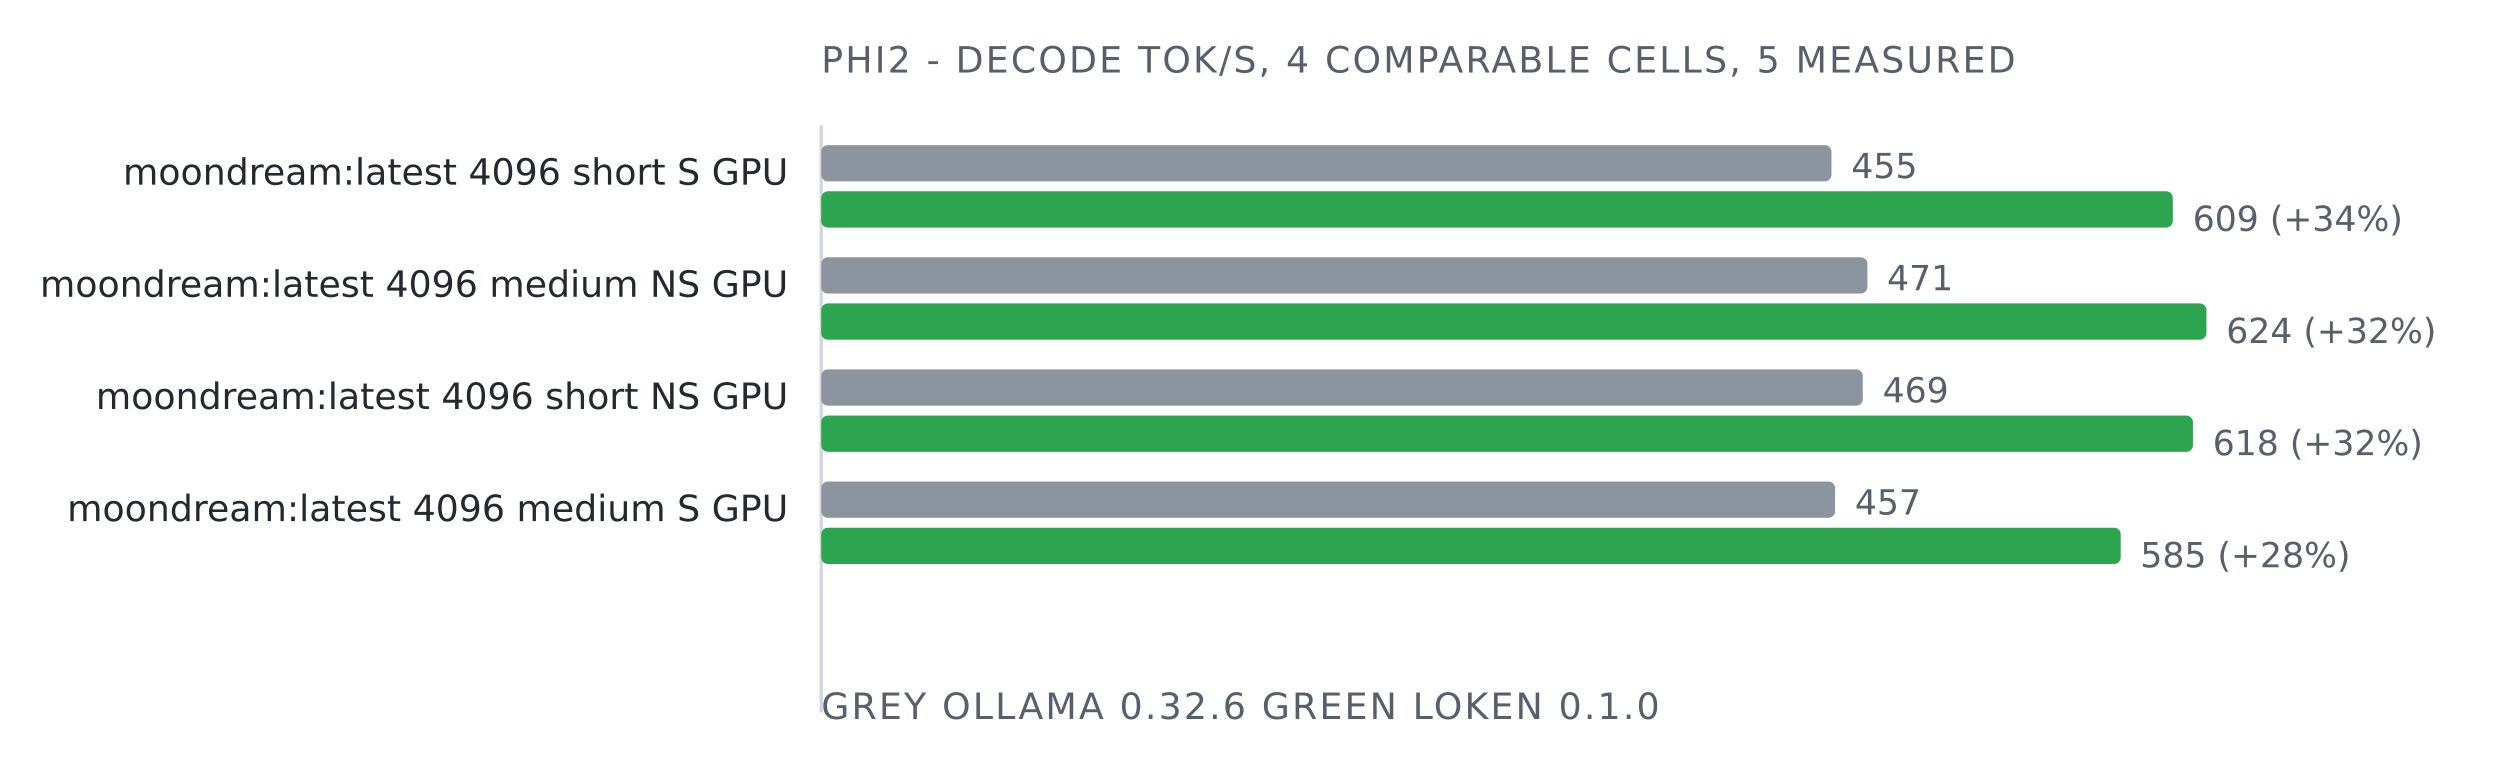
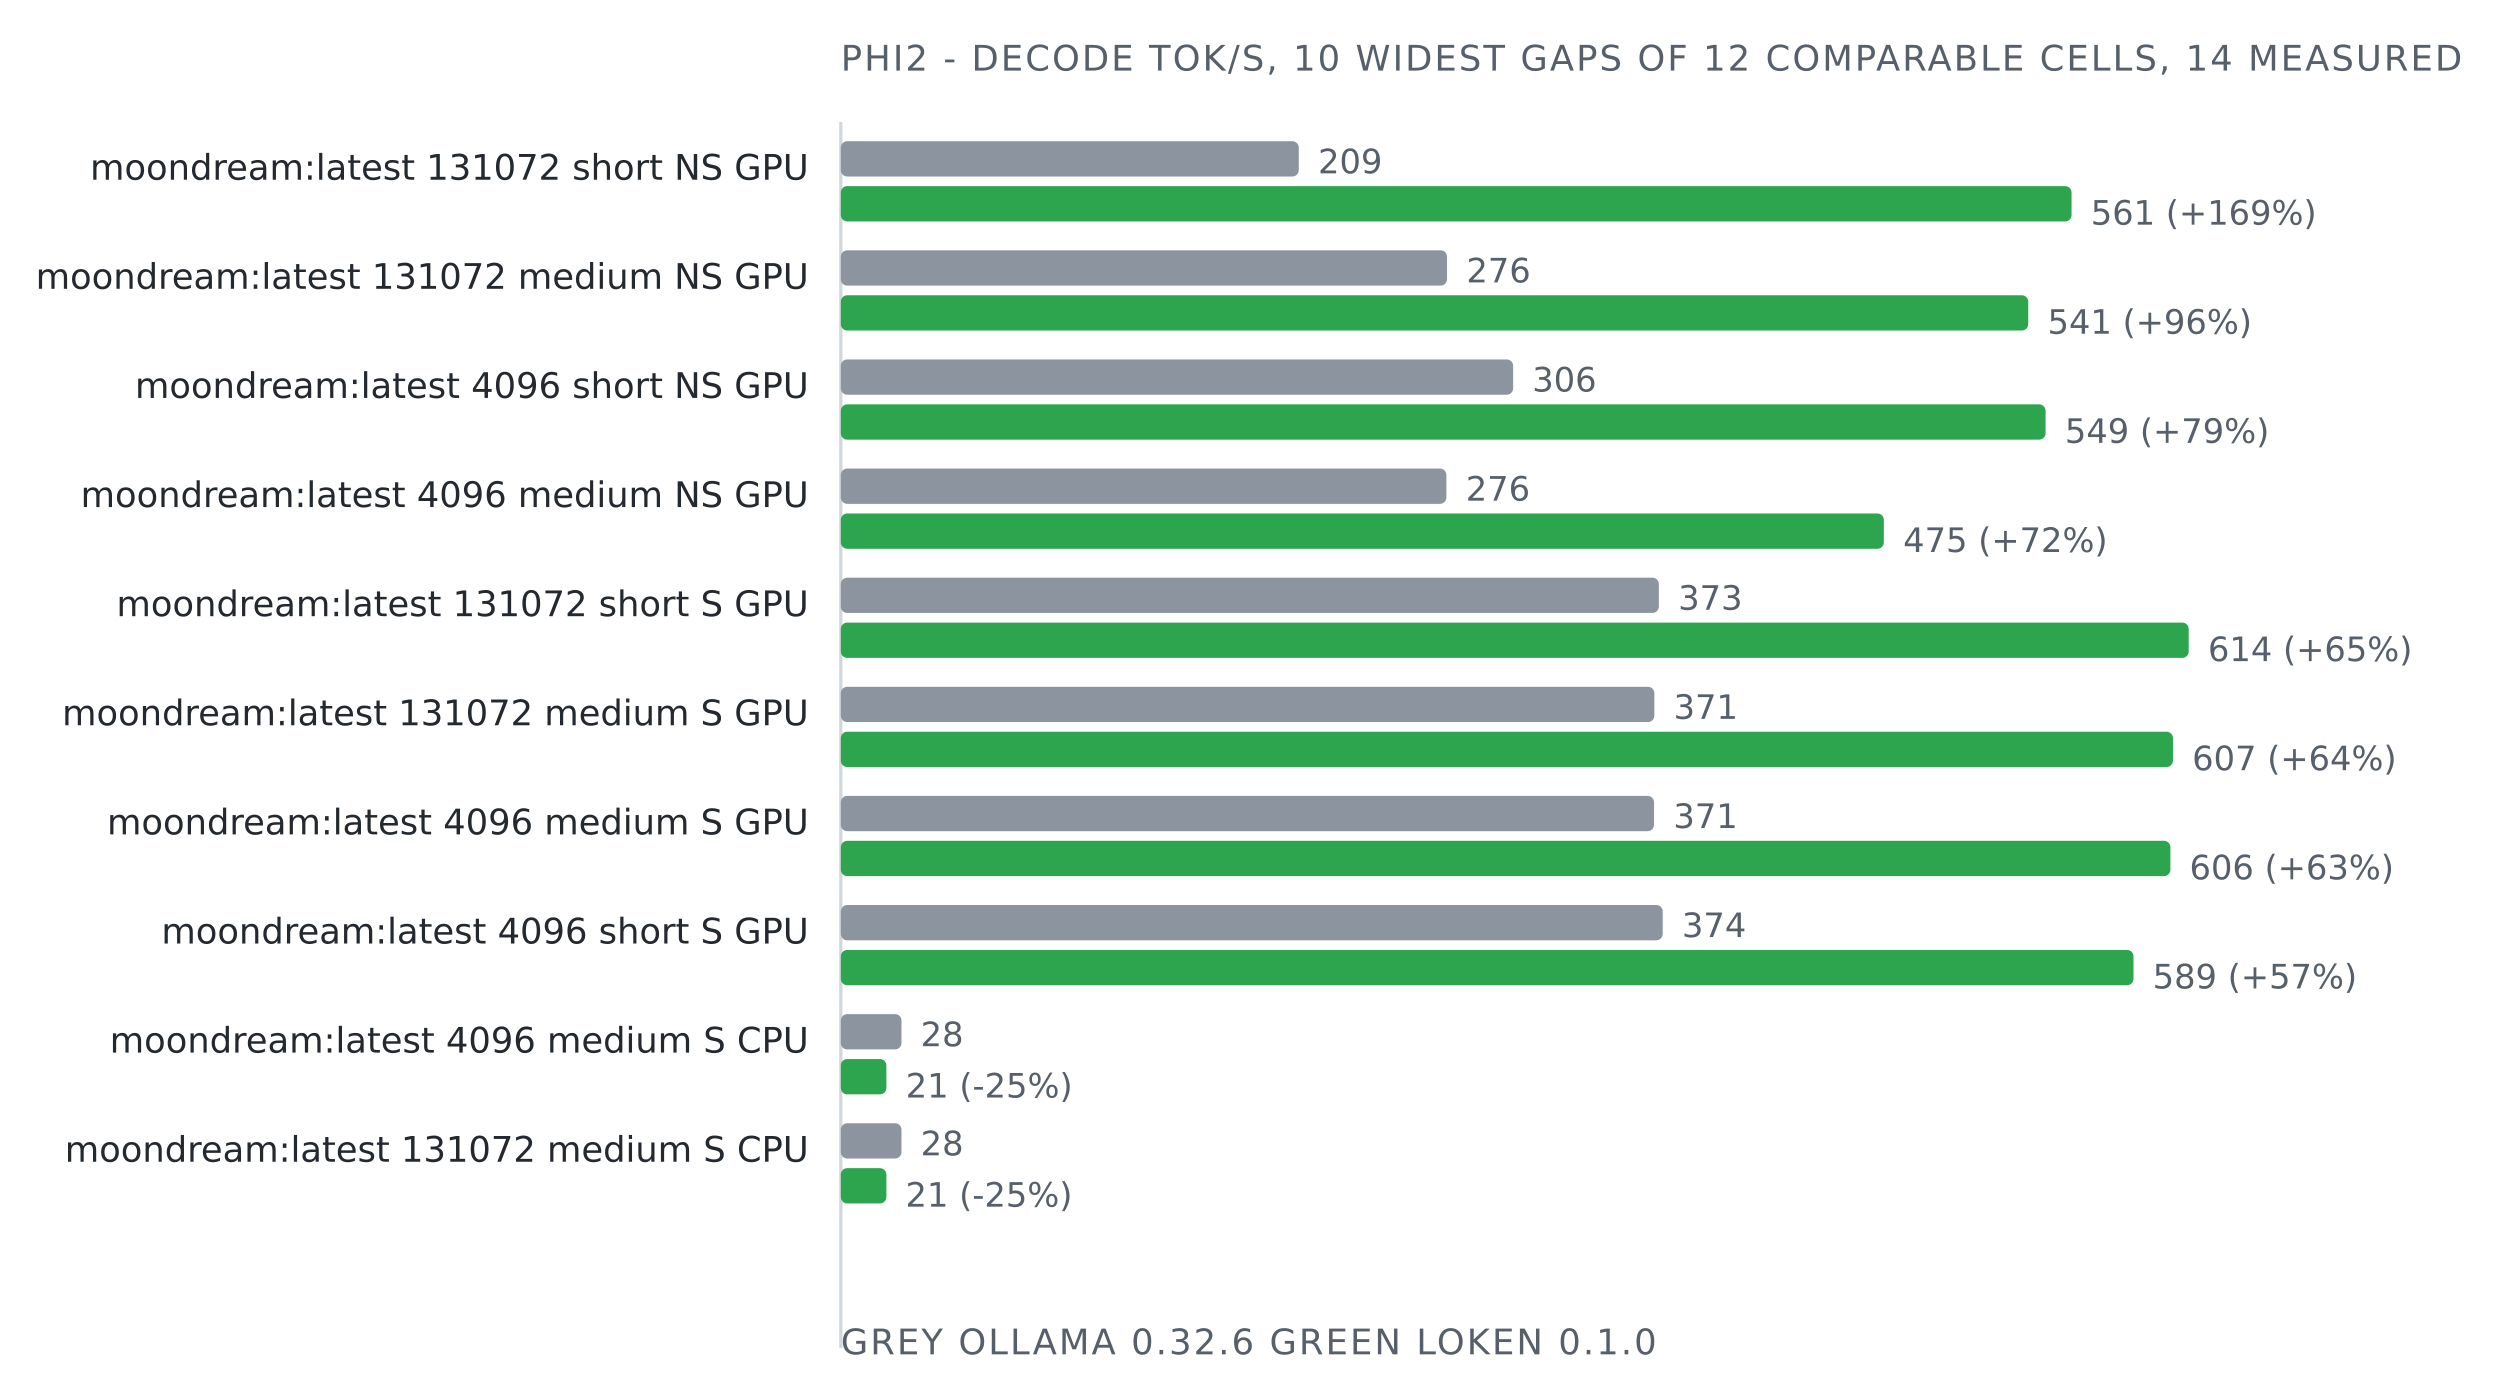
- <svg xmlns="http://www.w3.org/2000/svg" width="758" height="232" viewBox="0 0 758 232" font-family="DejaVu Sans, Liberation Sans, Helvetica, Arial, sans-serif">
+ <svg xmlns="http://www.w3.org/2000/svg" width="779" height="436" viewBox="0 0 779 436" font-family="DejaVu Sans, Liberation Sans, Helvetica, Arial, sans-serif">
  <style>.t{fill:#57606a;font-size:10.5px}.m{fill:#24292f;font-size:11px}.h{fill:#57606a;font-size:11px;letter-spacing:.06em}.o{fill:#8c959f}.l{fill:#2da44e}.ax{stroke:#d0d7de;stroke-width:1}@media (prefers-color-scheme:dark){.t,.h{fill:#8b949e}.m{fill:#e6edf3}.o{fill:#6e7681}.l{fill:#3fb950}.ax{stroke:#30363d}}</style>
-   <text class="h" x="249" y="22">PHI2 - DECODE TOK/S, 4 COMPARABLE CELLS, 5 MEASURED</text>
-   <line class="ax" x1="249" y1="38" x2="249" y2="216" />
-   <text class="m" x="239" y="56" text-anchor="end">moondream:latest 4096 short S GPU</text>
-   <rect class="o" x="249" y="44" width="306.3" height="11" rx="2" />
-   <rect class="l" x="249" y="58" width="409.8" height="11" rx="2" />
-   <text class="t" x="561.317" y="54">455</text>
-   <text class="t" x="664.837" y="70">609  (+34%)</text>
-   <text class="m" x="239" y="90" text-anchor="end">moondream:latest 4096 medium NS GPU</text>
-   <rect class="o" x="249" y="78" width="317.2" height="11" rx="2" />
-   <rect class="l" x="249" y="92" width="420.0" height="11" rx="2" />
-   <text class="t" x="572.154" y="88">471</text>
-   <text class="t" x="675.0" y="104">624  (+32%)</text>
-   <text class="m" x="239" y="124" text-anchor="end">moondream:latest 4096 short NS GPU</text>
-   <rect class="o" x="249" y="112" width="315.8" height="11" rx="2" />
-   <rect class="l" x="249" y="126" width="415.9" height="11" rx="2" />
-   <text class="t" x="570.808" y="122">469</text>
-   <text class="t" x="670.894" y="138">618  (+32%)</text>
-   <text class="m" x="239" y="158" text-anchor="end">moondream:latest 4096 medium S GPU</text>
-   <rect class="o" x="249" y="146" width="307.4" height="11" rx="2" />
-   <rect class="l" x="249" y="160" width="394.0" height="11" rx="2" />
-   <text class="t" x="562.394" y="156">457</text>
-   <text class="t" x="648.952" y="172">585  (+28%)</text>
-   <text class="h" x="249" y="218">GREY OLLAMA 0.32.6   GREEN LOKEN 0.1.0</text>
+   <text class="h" x="262" y="22">PHI2 - DECODE TOK/S, 10 WIDEST GAPS OF 12 COMPARABLE CELLS, 14 MEASURED</text>
+   <line class="ax" x1="262" y1="38" x2="262" y2="420" />
+   <text class="m" x="252" y="56" text-anchor="end">moondream:latest 131072 short NS GPU</text>
+   <rect class="o" x="262" y="44" width="142.7" height="11" rx="2" />
+   <rect class="l" x="262" y="58" width="383.5" height="11" rx="2" />
+   <text class="t" x="410.712" y="54">209</text>
+   <text class="t" x="651.484" y="70">561  (+169%)</text>
+   <text class="m" x="252" y="90" text-anchor="end">moondream:latest 131072 medium NS GPU</text>
+   <rect class="o" x="262" y="78" width="188.9" height="11" rx="2" />
+   <rect class="l" x="262" y="92" width="370.0" height="11" rx="2" />
+   <text class="t" x="456.938" y="88">276</text>
+   <text class="t" x="638.013" y="104">541  (+96%)</text>
+   <text class="m" x="252" y="124" text-anchor="end">moondream:latest 4096 short NS GPU</text>
+   <rect class="o" x="262" y="112" width="209.5" height="11" rx="2" />
+   <rect class="l" x="262" y="126" width="375.4" height="11" rx="2" />
+   <text class="t" x="477.453" y="122">306</text>
+   <text class="t" x="643.415" y="138">549  (+79%)</text>
+   <text class="m" x="252" y="158" text-anchor="end">moondream:latest 4096 medium NS GPU</text>
+   <rect class="o" x="262" y="146" width="188.7" height="11" rx="2" />
+   <rect class="l" x="262" y="160" width="325.0" height="11" rx="2" />
+   <text class="t" x="456.733" y="156">276</text>
+   <text class="t" x="593.018" y="172">475  (+72%)</text>
+   <text class="m" x="252" y="192" text-anchor="end">moondream:latest 131072 short S GPU</text>
+   <rect class="o" x="262" y="180" width="254.9" height="11" rx="2" />
+   <rect class="l" x="262" y="194" width="420.0" height="11" rx="2" />
+   <text class="t" x="522.927" y="190">373</text>
+   <text class="t" x="688.0" y="206">614  (+65%)</text>
+   <text class="m" x="252" y="226" text-anchor="end">moondream:latest 131072 medium S GPU</text>
+   <rect class="o" x="262" y="214" width="253.5" height="11" rx="2" />
+   <rect class="l" x="262" y="228" width="415.1" height="11" rx="2" />
+   <text class="t" x="521.491" y="224">371</text>
+   <text class="t" x="683.077" y="240">607  (+64%)</text>
+   <text class="m" x="252" y="260" text-anchor="end">moondream:latest 4096 medium S GPU</text>
+   <rect class="o" x="262" y="248" width="253.4" height="11" rx="2" />
+   <rect class="l" x="262" y="262" width="414.3" height="11" rx="2" />
+   <text class="t" x="521.422" y="258">371</text>
+   <text class="t" x="682.256" y="274">606  (+63%)</text>
+   <text class="m" x="252" y="294" text-anchor="end">moondream:latest 4096 short S GPU</text>
+   <rect class="o" x="262" y="282" width="256.1" height="11" rx="2" />
+   <rect class="l" x="262" y="296" width="402.8" height="11" rx="2" />
+   <text class="t" x="524.089" y="292">374</text>
+   <text class="t" x="670.768" y="308">589  (+57%)</text>
+   <text class="m" x="252" y="328" text-anchor="end">moondream:latest 4096 medium S CPU</text>
+   <rect class="o" x="262" y="316" width="18.9" height="11" rx="2" />
+   <rect class="l" x="262" y="330" width="14.2" height="11" rx="2" />
+   <text class="t" x="286.873" y="326">28</text>
+   <text class="t" x="282.223" y="342">21  (-25%)</text>
+   <text class="m" x="252" y="362" text-anchor="end">moondream:latest 131072 medium S CPU</text>
+   <rect class="o" x="262" y="350" width="18.9" height="11" rx="2" />
+   <rect class="l" x="262" y="364" width="14.2" height="11" rx="2" />
+   <text class="t" x="286.873" y="360">28</text>
+   <text class="t" x="282.155" y="376">21  (-25%)</text>
+   <text class="h" x="262" y="422">GREY OLLAMA 0.32.6   GREEN LOKEN 0.1.0</text>
</svg>
